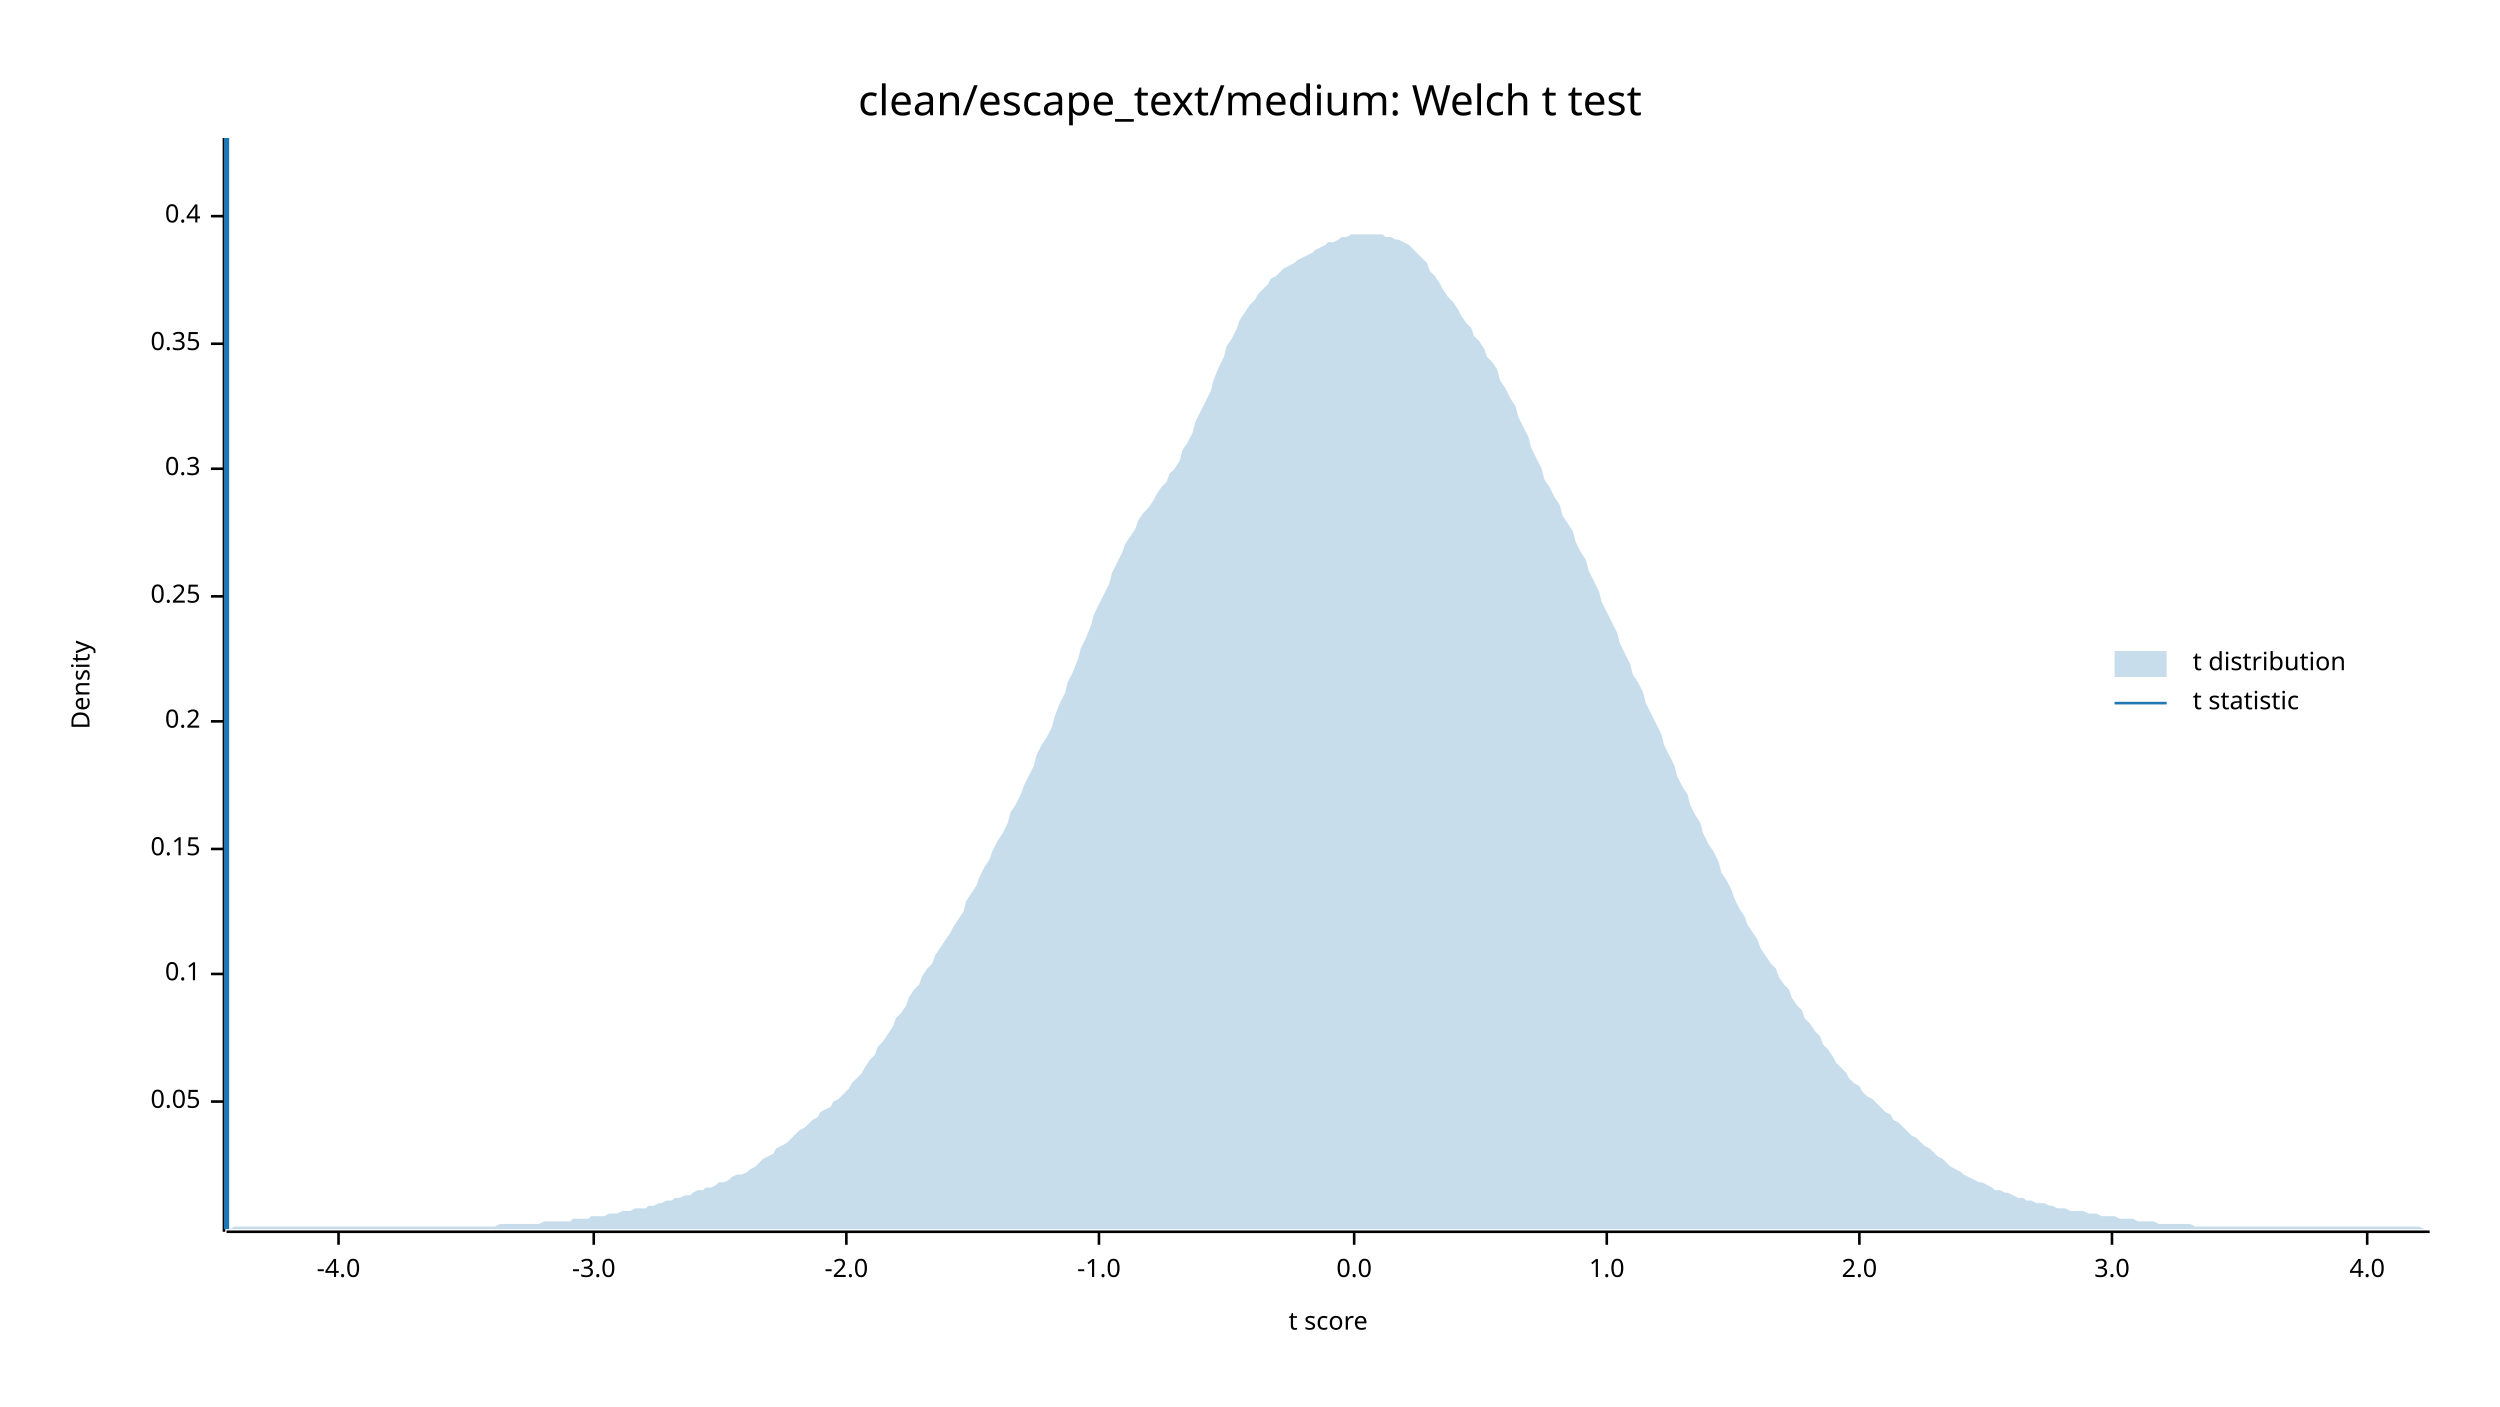
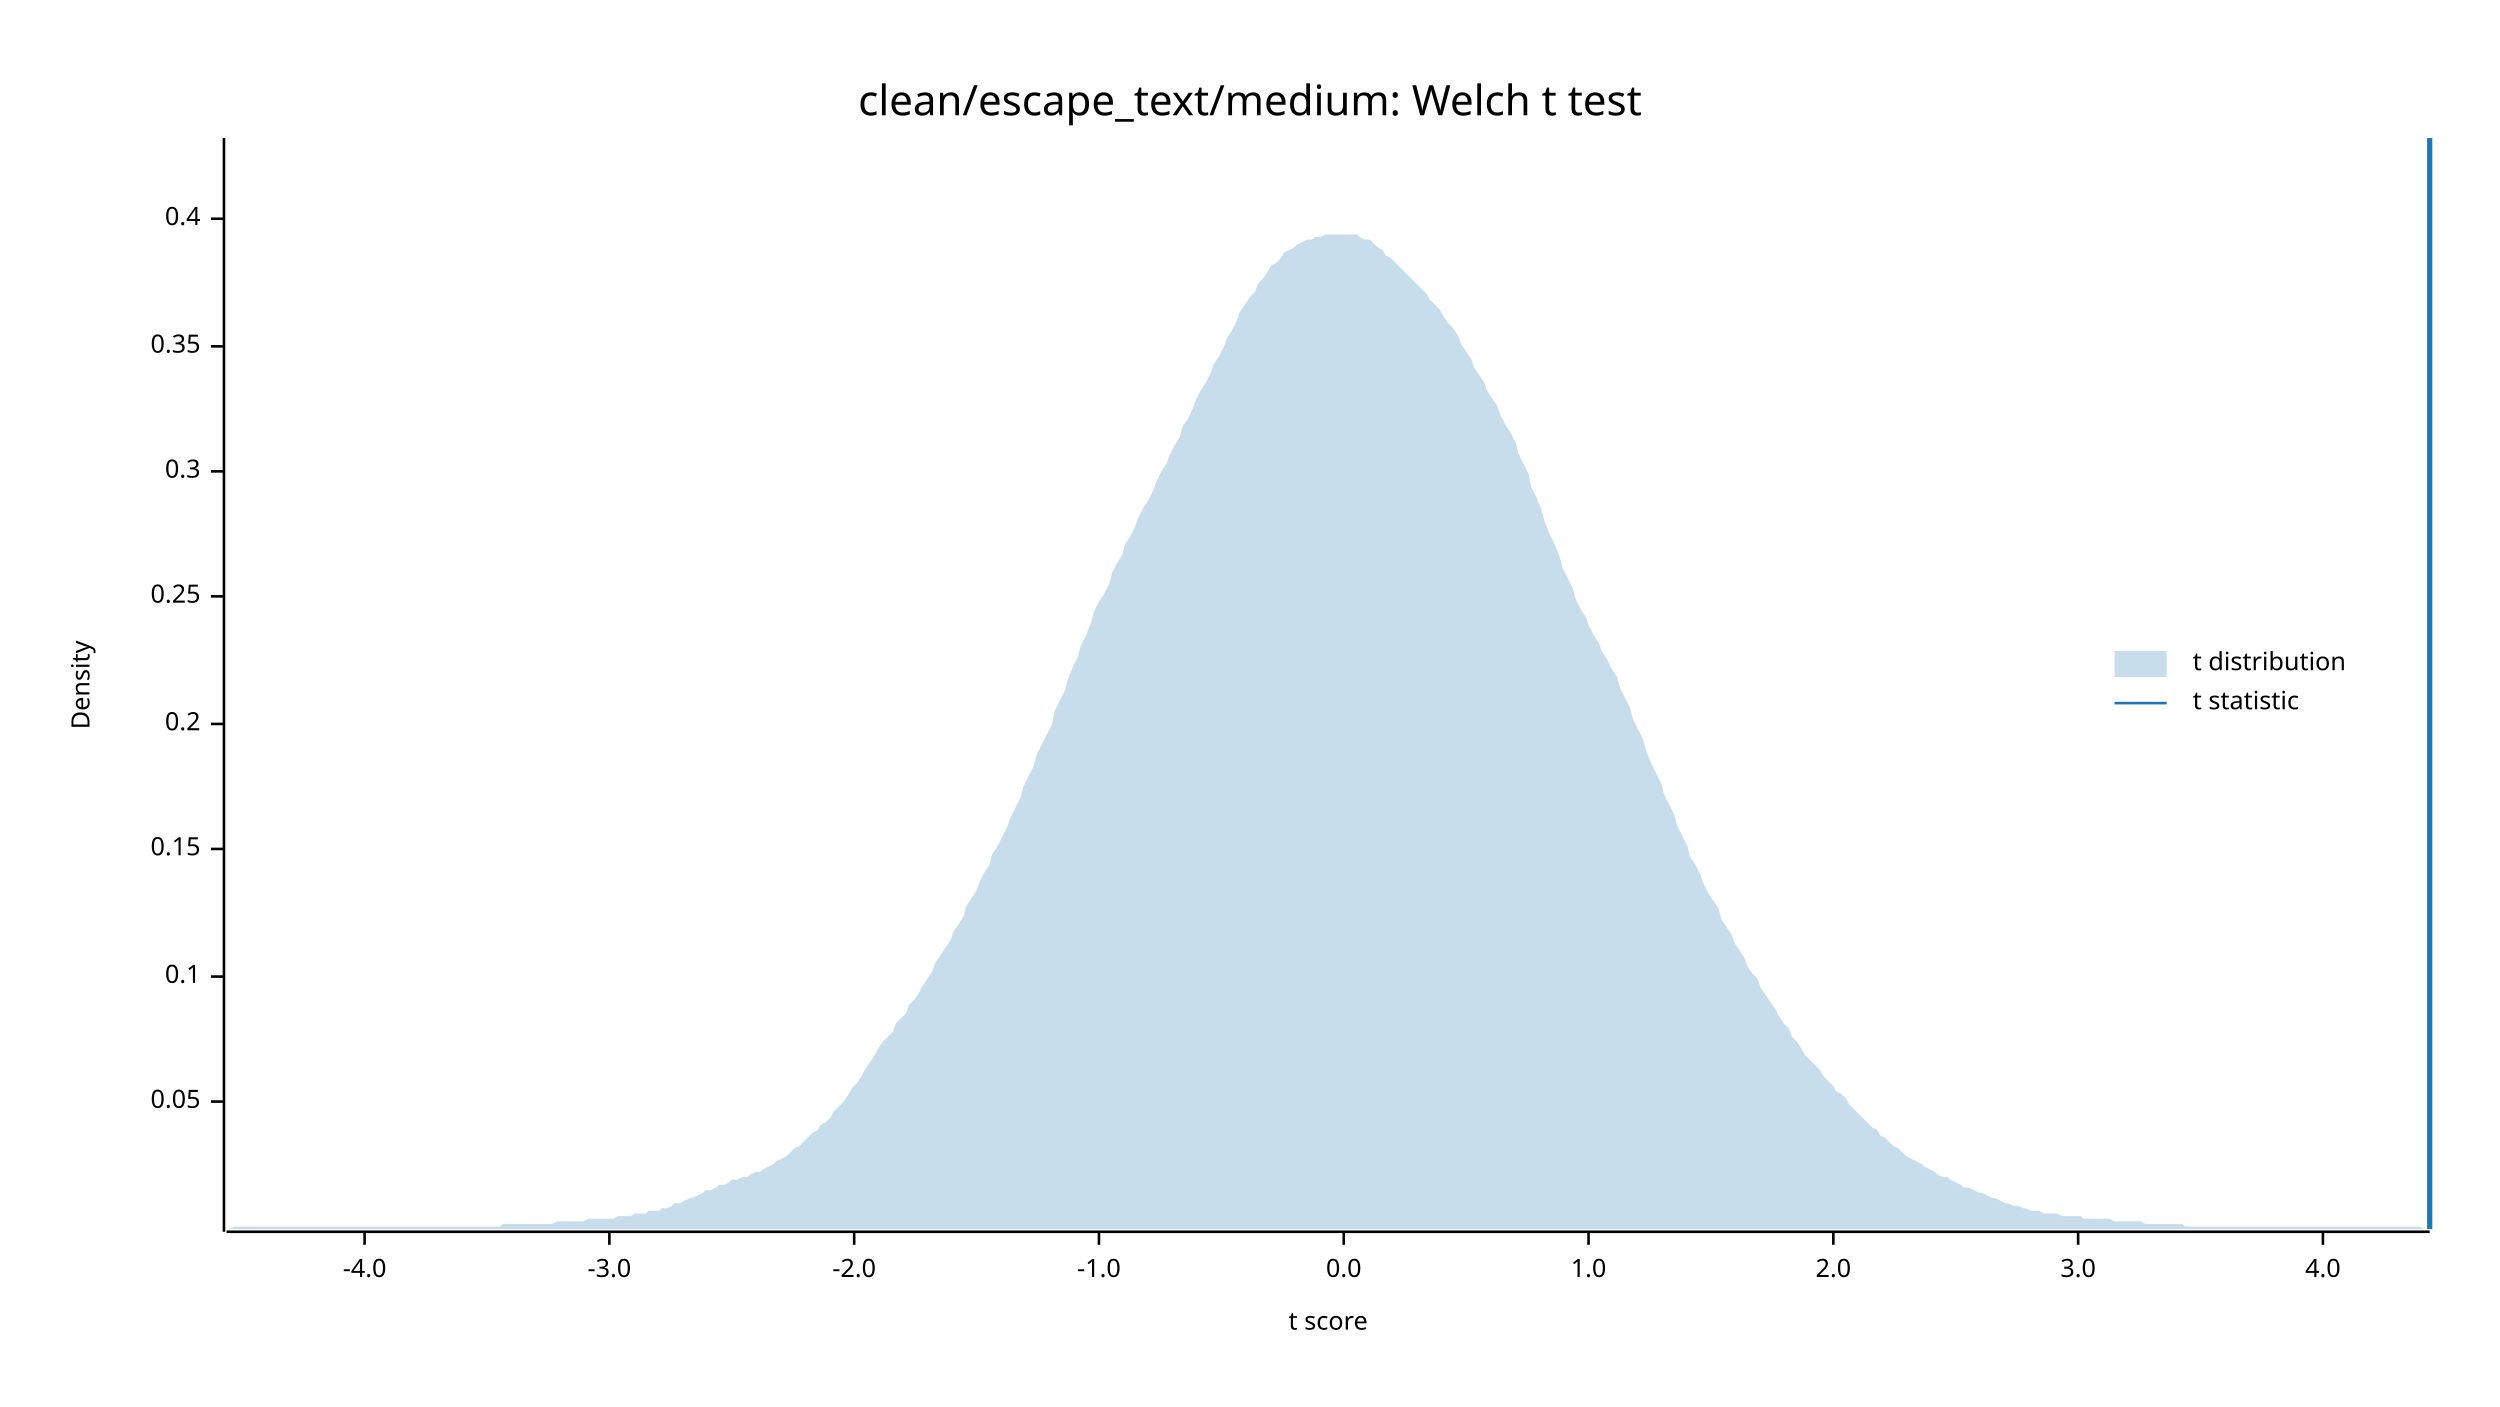
<svg xmlns="http://www.w3.org/2000/svg" width="960" height="540" viewBox="0 0 960 540">
  <text x="480" y="32" dy="0.76em" text-anchor="middle" font-family="sans-serif" font-size="16.129" opacity="1" fill="#000000">
clean/escape_text/medium: Welch t test
</text>
  <text x="27" y="263" dy="0.76em" text-anchor="middle" font-family="sans-serif" font-size="9.677" opacity="1" fill="#000000" transform="rotate(270, 27, 263)">
Density
</text>
  <text x="510" y="513" dy="-0.5ex" text-anchor="middle" font-family="sans-serif" font-size="9.677" opacity="1" fill="#000000">
t score
</text>
  <polyline fill="none" opacity="1" stroke="#000000" stroke-width="1" points="86,53 86,473 " />
  <text x="77" y="423" dy="0.5ex" text-anchor="end" font-family="sans-serif" font-size="9.677" opacity="1" fill="#000000">
0.05
</text>
  <polyline fill="none" opacity="1" stroke="#000000" stroke-width="1" points="81,423 86,423 " />
-   <text x="77" y="374" dy="0.5ex" text-anchor="end" font-family="sans-serif" font-size="9.677" opacity="1" fill="#000000">
+   <text x="77" y="375" dy="0.5ex" text-anchor="end" font-family="sans-serif" font-size="9.677" opacity="1" fill="#000000">
0.1
</text>
-   <polyline fill="none" opacity="1" stroke="#000000" stroke-width="1" points="81,374 86,374 " />
+   <polyline fill="none" opacity="1" stroke="#000000" stroke-width="1" points="81,375 86,375 " />
  <text x="77" y="326" dy="0.5ex" text-anchor="end" font-family="sans-serif" font-size="9.677" opacity="1" fill="#000000">
0.15
</text>
  <polyline fill="none" opacity="1" stroke="#000000" stroke-width="1" points="81,326 86,326 " />
-   <text x="77" y="277" dy="0.5ex" text-anchor="end" font-family="sans-serif" font-size="9.677" opacity="1" fill="#000000">
+   <text x="77" y="278" dy="0.5ex" text-anchor="end" font-family="sans-serif" font-size="9.677" opacity="1" fill="#000000">
0.2
</text>
-   <polyline fill="none" opacity="1" stroke="#000000" stroke-width="1" points="81,277 86,277 " />
+   <polyline fill="none" opacity="1" stroke="#000000" stroke-width="1" points="81,278 86,278 " />
  <text x="77" y="229" dy="0.5ex" text-anchor="end" font-family="sans-serif" font-size="9.677" opacity="1" fill="#000000">
0.25
</text>
  <polyline fill="none" opacity="1" stroke="#000000" stroke-width="1" points="81,229 86,229 " />
-   <text x="77" y="180" dy="0.5ex" text-anchor="end" font-family="sans-serif" font-size="9.677" opacity="1" fill="#000000">
+   <text x="77" y="181" dy="0.5ex" text-anchor="end" font-family="sans-serif" font-size="9.677" opacity="1" fill="#000000">
0.3
</text>
-   <polyline fill="none" opacity="1" stroke="#000000" stroke-width="1" points="81,180 86,180 " />
-   <text x="77" y="132" dy="0.5ex" text-anchor="end" font-family="sans-serif" font-size="9.677" opacity="1" fill="#000000">
+   <polyline fill="none" opacity="1" stroke="#000000" stroke-width="1" points="81,181 86,181 " />
+   <text x="77" y="133" dy="0.5ex" text-anchor="end" font-family="sans-serif" font-size="9.677" opacity="1" fill="#000000">
0.35
</text>
-   <polyline fill="none" opacity="1" stroke="#000000" stroke-width="1" points="81,132 86,132 " />
-   <text x="77" y="83" dy="0.5ex" text-anchor="end" font-family="sans-serif" font-size="9.677" opacity="1" fill="#000000">
+   <polyline fill="none" opacity="1" stroke="#000000" stroke-width="1" points="81,133 86,133 " />
+   <text x="77" y="84" dy="0.5ex" text-anchor="end" font-family="sans-serif" font-size="9.677" opacity="1" fill="#000000">
0.4
</text>
-   <polyline fill="none" opacity="1" stroke="#000000" stroke-width="1" points="81,83 86,83 " />
+   <polyline fill="none" opacity="1" stroke="#000000" stroke-width="1" points="81,84 86,84 " />
  <polyline fill="none" opacity="1" stroke="#000000" stroke-width="1" points="87,473 933,473 " />
-   <text x="130" y="483" dy="0.76em" text-anchor="middle" font-family="sans-serif" font-size="9.677" opacity="1" fill="#000000">
+   <text x="140" y="483" dy="0.76em" text-anchor="middle" font-family="sans-serif" font-size="9.677" opacity="1" fill="#000000">
-4.0
</text>
-   <polyline fill="none" opacity="1" stroke="#000000" stroke-width="1" points="130,473 130,478 " />
-   <text x="228" y="483" dy="0.76em" text-anchor="middle" font-family="sans-serif" font-size="9.677" opacity="1" fill="#000000">
+   <polyline fill="none" opacity="1" stroke="#000000" stroke-width="1" points="140,473 140,478 " />
+   <text x="234" y="483" dy="0.76em" text-anchor="middle" font-family="sans-serif" font-size="9.677" opacity="1" fill="#000000">
-3.0
</text>
-   <polyline fill="none" opacity="1" stroke="#000000" stroke-width="1" points="228,473 228,478 " />
-   <text x="325" y="483" dy="0.76em" text-anchor="middle" font-family="sans-serif" font-size="9.677" opacity="1" fill="#000000">
+   <polyline fill="none" opacity="1" stroke="#000000" stroke-width="1" points="234,473 234,478 " />
+   <text x="328" y="483" dy="0.76em" text-anchor="middle" font-family="sans-serif" font-size="9.677" opacity="1" fill="#000000">
-2.0
</text>
-   <polyline fill="none" opacity="1" stroke="#000000" stroke-width="1" points="325,473 325,478 " />
+   <polyline fill="none" opacity="1" stroke="#000000" stroke-width="1" points="328,473 328,478 " />
  <text x="422" y="483" dy="0.76em" text-anchor="middle" font-family="sans-serif" font-size="9.677" opacity="1" fill="#000000">
-1.0
</text>
  <polyline fill="none" opacity="1" stroke="#000000" stroke-width="1" points="422,473 422,478 " />
-   <text x="520" y="483" dy="0.76em" text-anchor="middle" font-family="sans-serif" font-size="9.677" opacity="1" fill="#000000">
+   <text x="516" y="483" dy="0.76em" text-anchor="middle" font-family="sans-serif" font-size="9.677" opacity="1" fill="#000000">
0.0
</text>
-   <polyline fill="none" opacity="1" stroke="#000000" stroke-width="1" points="520,473 520,478 " />
-   <text x="617" y="483" dy="0.76em" text-anchor="middle" font-family="sans-serif" font-size="9.677" opacity="1" fill="#000000">
+   <polyline fill="none" opacity="1" stroke="#000000" stroke-width="1" points="516,473 516,478 " />
+   <text x="610" y="483" dy="0.76em" text-anchor="middle" font-family="sans-serif" font-size="9.677" opacity="1" fill="#000000">
1.0
</text>
-   <polyline fill="none" opacity="1" stroke="#000000" stroke-width="1" points="617,473 617,478 " />
-   <text x="714" y="483" dy="0.76em" text-anchor="middle" font-family="sans-serif" font-size="9.677" opacity="1" fill="#000000">
+   <polyline fill="none" opacity="1" stroke="#000000" stroke-width="1" points="610,473 610,478 " />
+   <text x="704" y="483" dy="0.76em" text-anchor="middle" font-family="sans-serif" font-size="9.677" opacity="1" fill="#000000">
2.0
</text>
-   <polyline fill="none" opacity="1" stroke="#000000" stroke-width="1" points="714,473 714,478 " />
-   <text x="811" y="483" dy="0.76em" text-anchor="middle" font-family="sans-serif" font-size="9.677" opacity="1" fill="#000000">
+   <polyline fill="none" opacity="1" stroke="#000000" stroke-width="1" points="704,473 704,478 " />
+   <text x="798" y="483" dy="0.76em" text-anchor="middle" font-family="sans-serif" font-size="9.677" opacity="1" fill="#000000">
3.0
</text>
-   <polyline fill="none" opacity="1" stroke="#000000" stroke-width="1" points="811,473 811,478 " />
-   <text x="909" y="483" dy="0.76em" text-anchor="middle" font-family="sans-serif" font-size="9.677" opacity="1" fill="#000000">
+   <polyline fill="none" opacity="1" stroke="#000000" stroke-width="1" points="798,473 798,478 " />
+   <text x="892" y="483" dy="0.76em" text-anchor="middle" font-family="sans-serif" font-size="9.677" opacity="1" fill="#000000">
4.0
</text>
-   <polyline fill="none" opacity="1" stroke="#000000" stroke-width="1" points="909,473 909,478 " />
-   <polygon opacity="0.25" fill="#1F78B4" points="87,472 88,472 90,471 92,471 93,471 95,471 97,471 98,471 100,471 102,471 103,471 105,471 107,471 109,471 110,471 112,471 114,471 115,471 117,471 119,471 120,471 122,471 124,471 125,471 127,471 129,471 131,471 132,471 134,471 136,471 137,471 139,471 141,471 142,471 144,471 146,471 148,471 149,471 151,471 153,471 154,471 156,471 158,471 159,471 161,471 163,471 164,471 166,471 168,471 170,471 171,471 173,471 175,471 176,471 178,471 180,471 181,471 183,471 185,471 187,471 188,471 190,471 192,470 193,470 195,470 197,470 198,470 200,470 202,470 203,470 205,470 207,470 209,469 210,469 212,469 214,469 215,469 217,469 219,469 220,468 222,468 224,468 226,468 227,467 229,467 231,467 232,467 234,466 236,466 237,466 239,465 241,465 242,465 244,464 246,464 248,464 249,463 251,463 253,462 254,462 256,461 258,461 259,460 261,460 263,459 265,459 266,458 268,457 270,457 271,456 273,456 275,455 276,454 278,454 280,453 281,452 283,451 285,451 287,450 288,449 290,448 292,446 293,445 295,444 297,443 298,441 300,440 302,439 304,437 305,436 307,434 309,433 310,432 312,430 314,429 315,427 317,426 319,425 320,423 322,422 324,420 326,418 327,416 329,414 331,412 332,410 334,407 336,405 337,402 339,400 341,397 343,394 344,391 346,389 348,386 349,383 351,380 353,378 354,375 356,372 358,370 359,367 361,364 363,361 365,358 366,356 368,353 370,350 371,346 373,343 375,340 376,337 378,333 380,330 381,327 383,323 385,320 387,316 388,312 390,309 392,305 393,302 395,298 397,294 398,290 400,286 402,283 404,279 405,275 407,270 409,266 410,262 412,258 414,253 415,249 417,245 419,240 420,236 422,232 424,228 426,224 427,220 429,216 431,212 432,209 434,206 436,203 437,200 439,197 441,195 443,192 444,190 446,187 448,185 449,182 451,180 453,177 454,173 456,170 458,166 459,162 461,158 463,154 465,150 466,146 468,141 470,137 471,133 473,130 475,126 476,123 478,120 480,117 482,115 483,113 485,111 487,109 488,107 490,106 492,104 493,103 495,102 497,101 498,100 500,99 502,98 504,97 505,96 507,95 509,94 510,93 512,93 514,92 515,91 517,91 519,90 521,90 522,90 524,90 526,90 527,90 529,90 531,90 532,91 534,91 536,92 537,92 539,93 541,94 543,96 544,97 546,99 548,101 549,104 551,106 553,109 554,111 556,114 558,116 560,119 561,121 563,124 565,126 566,129 568,131 570,134 571,137 573,139 575,142 576,146 578,149 580,153 582,156 583,160 585,164 587,168 588,172 590,176 592,180 593,184 595,187 597,191 599,194 600,198 602,201 604,204 605,208 607,212 609,215 610,219 612,223 614,227 615,231 617,235 619,239 621,243 622,247 624,251 626,255 627,259 629,262 631,266 632,270 634,274 636,278 638,282 639,286 641,290 643,294 644,298 646,302 648,305 649,309 651,313 653,316 654,320 656,324 658,327 660,331 661,335 663,338 665,342 666,345 668,349 670,352 671,355 673,358 675,361 676,364 678,367 680,370 682,372 683,375 685,378 687,380 688,383 690,386 692,388 693,391 695,393 697,396 699,398 700,401 702,403 704,406 705,408 707,410 709,412 710,414 712,416 714,417 715,419 717,421 719,422 721,424 722,425 724,427 726,428 727,430 729,431 731,433 732,434 734,436 736,437 738,439 739,440 741,441 743,443 744,444 746,445 748,447 749,448 751,449 753,450 754,451 756,452 758,453 760,454 761,454 763,455 765,456 766,457 768,457 770,458 771,458 773,459 775,460 777,460 778,461 780,461 782,462 783,462 785,462 787,463 788,463 790,464 792,464 793,464 795,465 797,465 799,465 800,465 802,466 804,466 805,466 807,467 809,467 810,467 812,467 814,468 816,468 817,468 819,468 821,469 822,469 824,469 826,469 827,469 829,470 831,470 832,470 834,470 836,470 838,470 839,470 841,470 843,471 844,471 846,471 848,471 849,471 851,471 853,471 855,471 856,471 858,471 860,471 861,471 863,471 865,471 866,471 868,471 870,471 871,471 873,471 875,471 877,471 878,471 880,471 882,471 883,471 885,471 887,471 888,471 890,471 892,471 894,471 895,471 897,471 899,471 900,471 902,471 904,471 905,471 907,471 909,471 910,471 912,471 914,471 916,471 917,471 919,471 921,471 922,471 924,471 926,471 927,471 929,471 931,472 933,472 933,472 87,472 " />
-   <polyline fill="none" opacity="1" stroke="#1F78B4" stroke-width="2" points="87,472 87,53 " />
+   <polyline fill="none" opacity="1" stroke="#000000" stroke-width="1" points="892,473 892,478 " />
+   <polygon opacity="0.25" fill="#1F78B4" points="87,472 88,472 90,471 92,471 93,471 95,471 97,471 98,471 100,471 102,471 103,471 105,471 107,471 109,471 110,471 112,471 114,471 115,471 117,471 119,471 120,471 122,471 124,471 125,471 127,471 129,471 131,471 132,471 134,471 136,471 137,471 139,471 141,471 142,471 144,471 146,471 148,471 149,471 151,471 153,471 154,471 156,471 158,471 159,471 161,471 163,471 164,471 166,471 168,471 170,471 171,471 173,471 175,471 176,471 178,471 180,471 181,471 183,471 185,471 187,471 188,471 190,471 192,471 193,470 195,470 197,470 198,470 200,470 202,470 203,470 205,470 207,470 209,470 210,470 212,470 214,469 215,469 217,469 219,469 220,469 222,469 224,469 226,468 227,468 229,468 231,468 232,468 234,468 236,468 237,467 239,467 241,467 242,467 244,466 246,466 248,466 249,465 251,465 253,465 254,464 256,464 258,463 259,462 261,462 263,461 265,460 266,460 268,459 270,458 271,457 273,457 275,456 276,455 278,455 280,454 281,453 283,453 285,452 287,452 288,451 290,450 292,450 293,449 295,448 297,447 298,446 300,445 302,444 304,442 305,441 307,440 309,438 310,437 312,435 314,434 315,432 317,431 319,429 320,427 322,425 324,423 326,420 327,418 329,416 331,413 332,411 334,408 336,405 337,403 339,400 341,398 343,396 344,393 346,391 348,389 349,386 351,384 353,381 354,379 356,376 358,373 359,370 361,367 363,364 365,361 366,358 368,355 370,352 371,348 373,345 375,342 376,339 378,335 380,332 381,328 383,325 385,321 387,317 388,314 390,310 392,306 393,302 395,298 397,294 398,290 400,286 402,282 404,278 405,273 407,269 409,265 410,261 412,256 414,252 415,248 417,244 419,239 420,235 422,231 424,228 426,224 427,220 429,216 431,213 432,209 434,206 436,202 437,199 439,195 441,192 443,188 444,185 446,181 448,178 449,175 451,171 453,168 454,164 456,161 458,157 459,154 461,150 463,147 465,143 466,140 468,137 470,133 471,130 473,127 475,123 476,120 478,117 480,114 482,112 483,109 485,107 487,104 488,102 490,101 492,99 493,97 495,96 497,95 498,94 500,93 502,92 504,92 505,91 507,91 509,90 510,90 512,90 514,90 515,90 517,90 519,90 521,90 522,91 524,92 526,92 527,93 529,95 531,96 532,98 534,99 536,101 537,102 539,104 541,106 543,108 544,109 546,111 548,113 549,115 551,117 553,119 554,121 556,124 558,126 560,129 561,132 563,135 565,138 566,141 568,144 570,147 571,150 573,153 575,156 576,159 578,163 580,166 582,170 583,174 585,178 587,182 588,187 590,191 592,196 593,200 595,205 597,209 599,214 600,218 602,222 604,226 605,230 607,234 609,237 610,240 612,244 614,247 615,250 617,253 619,257 621,260 622,264 624,268 626,272 627,276 629,280 631,284 632,288 634,293 636,297 638,301 639,305 641,309 643,313 644,317 646,321 648,325 649,329 651,332 653,336 654,339 656,343 658,346 660,349 661,353 663,356 665,359 666,362 668,365 670,368 671,371 673,374 675,376 676,379 678,382 680,385 682,388 683,390 685,393 687,395 688,398 690,400 692,403 693,405 695,407 697,409 699,411 700,413 702,415 704,417 705,419 707,420 709,422 710,424 712,426 714,428 715,429 717,431 719,433 721,434 722,436 724,437 726,439 727,440 729,441 731,443 732,444 734,445 736,446 738,447 739,448 741,449 743,450 744,451 746,452 748,452 749,453 751,454 753,455 754,456 756,456 758,457 760,458 761,458 763,459 765,460 766,460 768,461 770,462 771,462 773,463 775,463 777,464 778,464 780,465 782,465 783,465 785,466 787,466 788,466 790,466 792,467 793,467 795,467 797,467 799,467 800,468 802,468 804,468 805,468 807,468 809,468 810,468 812,469 814,469 816,469 817,469 819,469 821,469 822,469 824,470 826,470 827,470 829,470 831,470 832,470 834,470 836,470 838,470 839,471 841,471 843,471 844,471 846,471 848,471 849,471 851,471 853,471 855,471 856,471 858,471 860,471 861,471 863,471 865,471 866,471 868,471 870,471 871,471 873,471 875,471 877,471 878,471 880,471 882,471 883,471 885,471 887,471 888,471 890,471 892,471 894,471 895,471 897,471 899,471 900,471 902,471 904,471 905,471 907,471 909,471 910,471 912,471 914,471 916,471 917,471 919,471 921,471 922,471 924,471 926,471 927,471 929,471 931,472 933,472 933,472 87,472 " />
+   <polyline fill="none" opacity="1" stroke="#1F78B4" stroke-width="2" points="933,472 933,53 " />
  <text x="842" y="250" dy="0.76em" text-anchor="start" font-family="sans-serif" font-size="9.677" opacity="1" fill="#000000">
t distribution
</text>
  <text x="842" y="265" dy="0.76em" text-anchor="start" font-family="sans-serif" font-size="9.677" opacity="1" fill="#000000">
t statistic
</text>
  <rect x="812" y="250" width="20" height="10" opacity="0.25" fill="#1F78B4" stroke="none" />
  <polyline fill="none" opacity="1" stroke="#1F78B4" stroke-width="1" points="812,270 832,270 " />
</svg>
